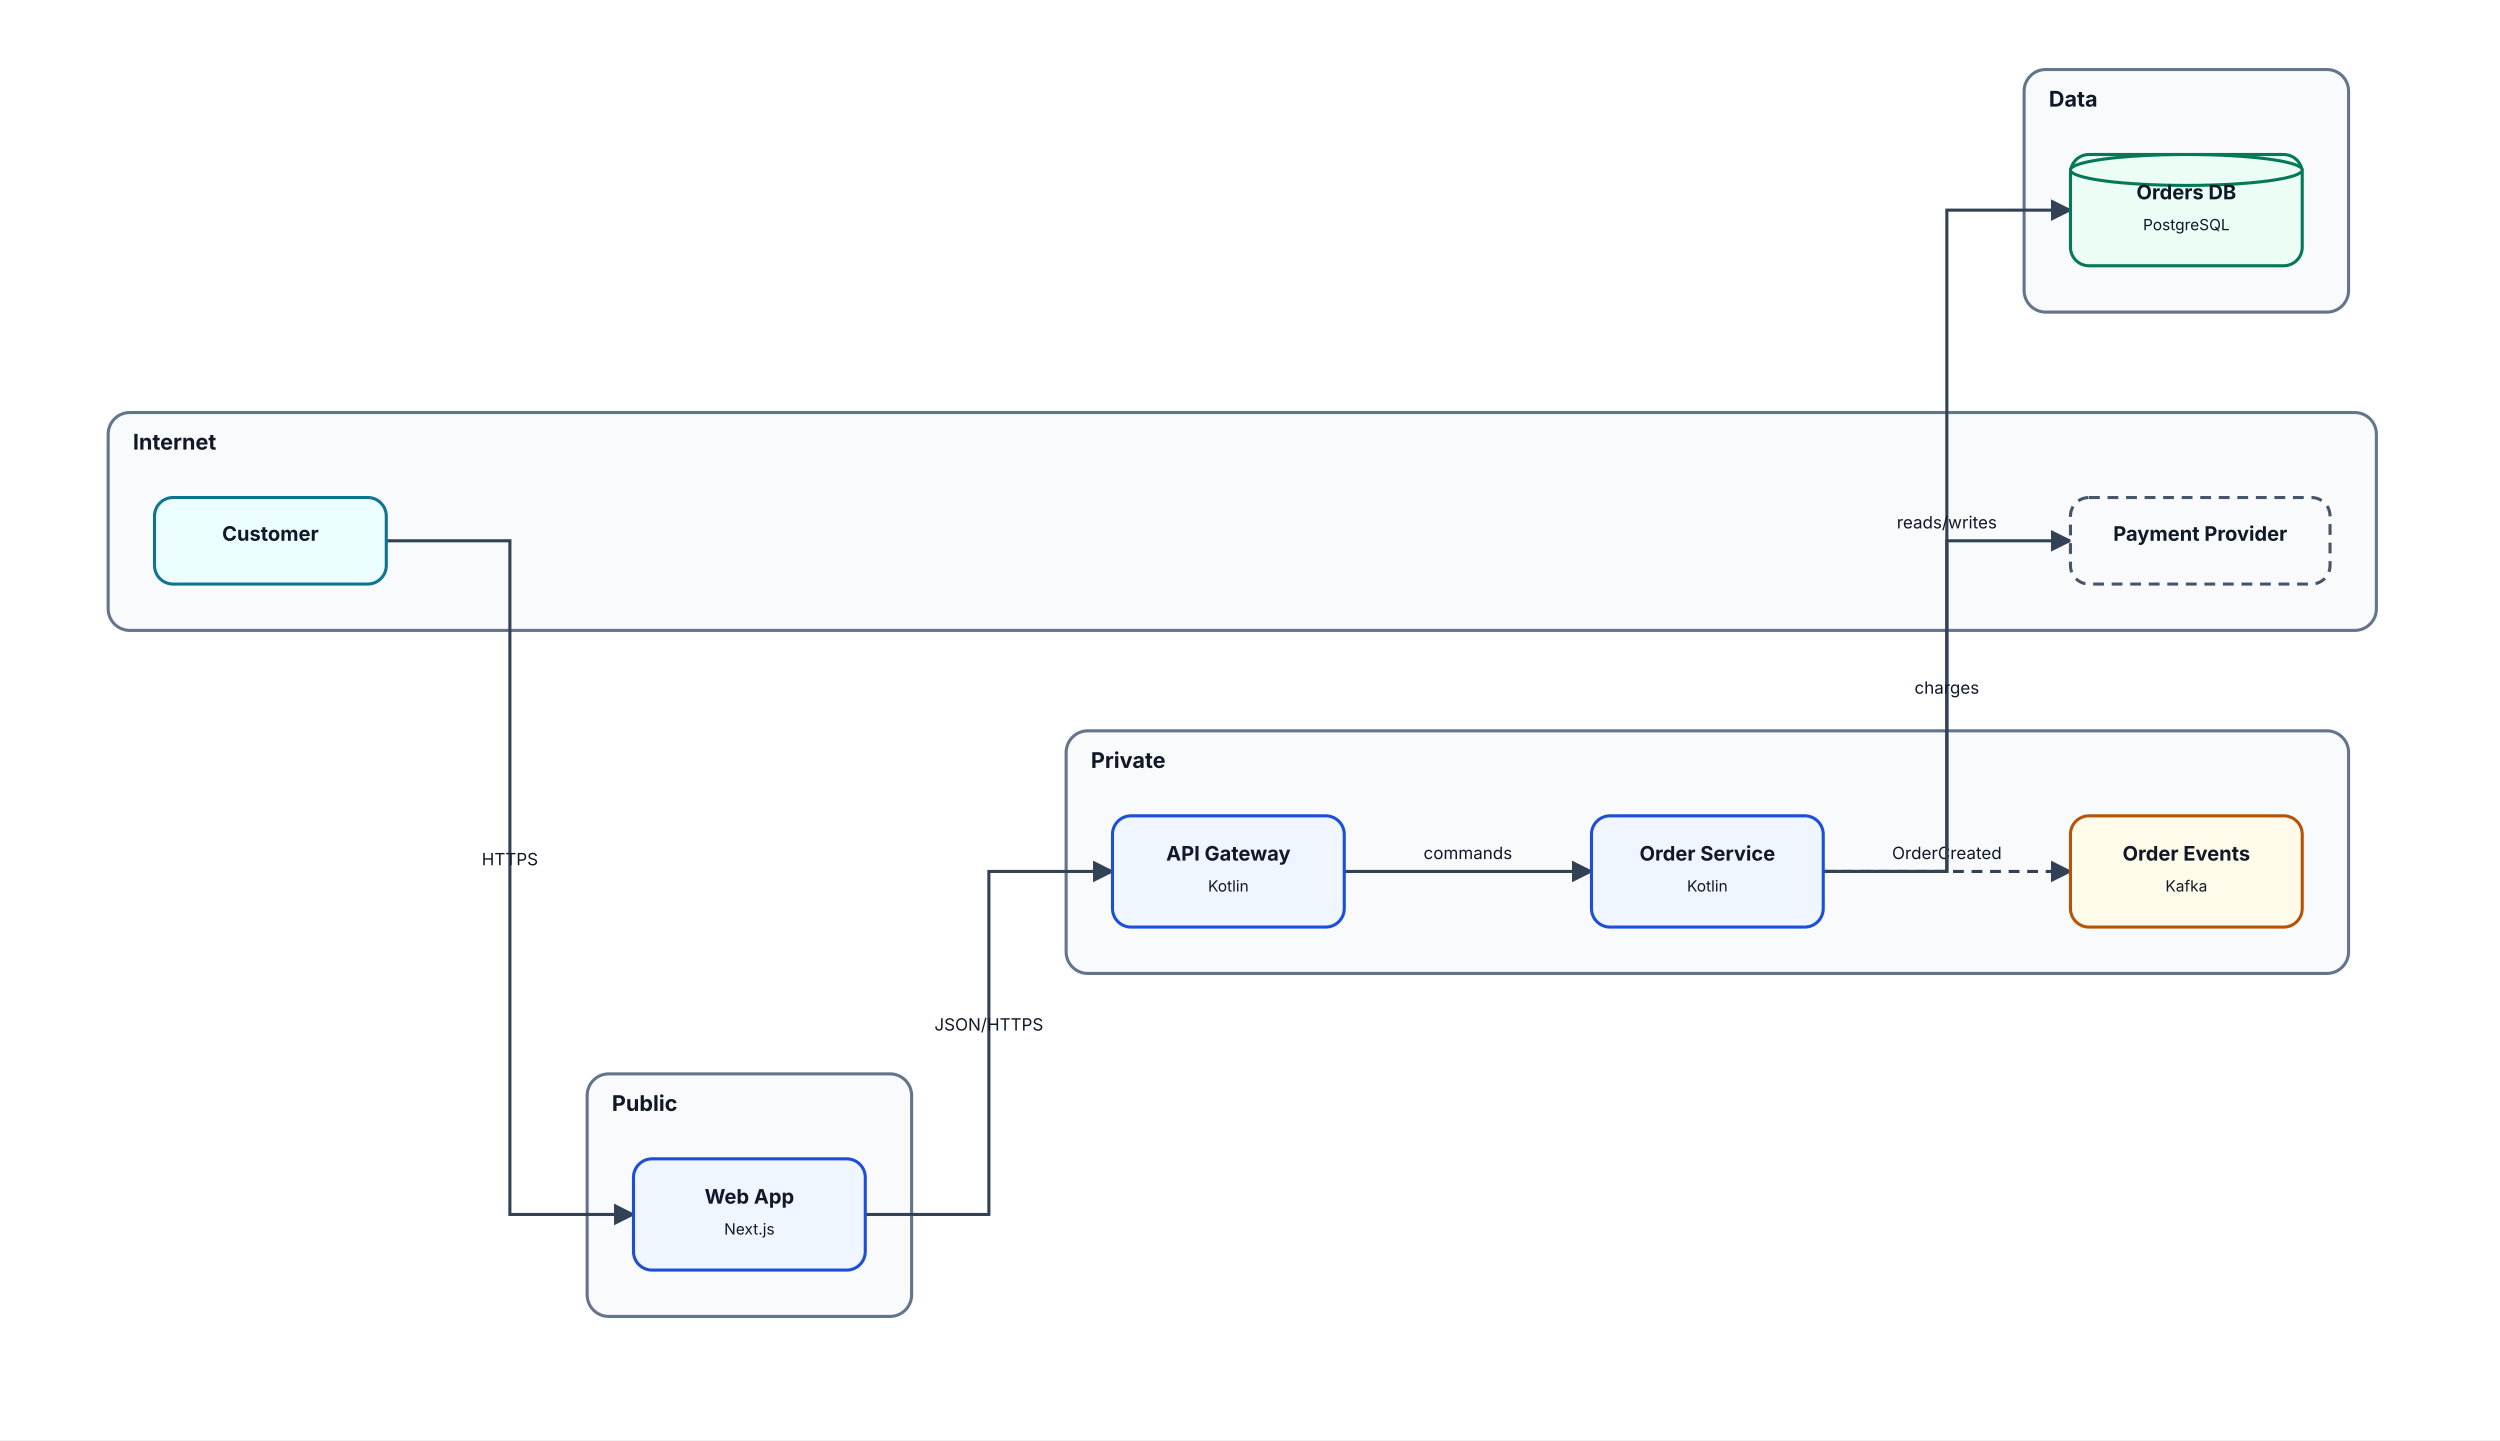
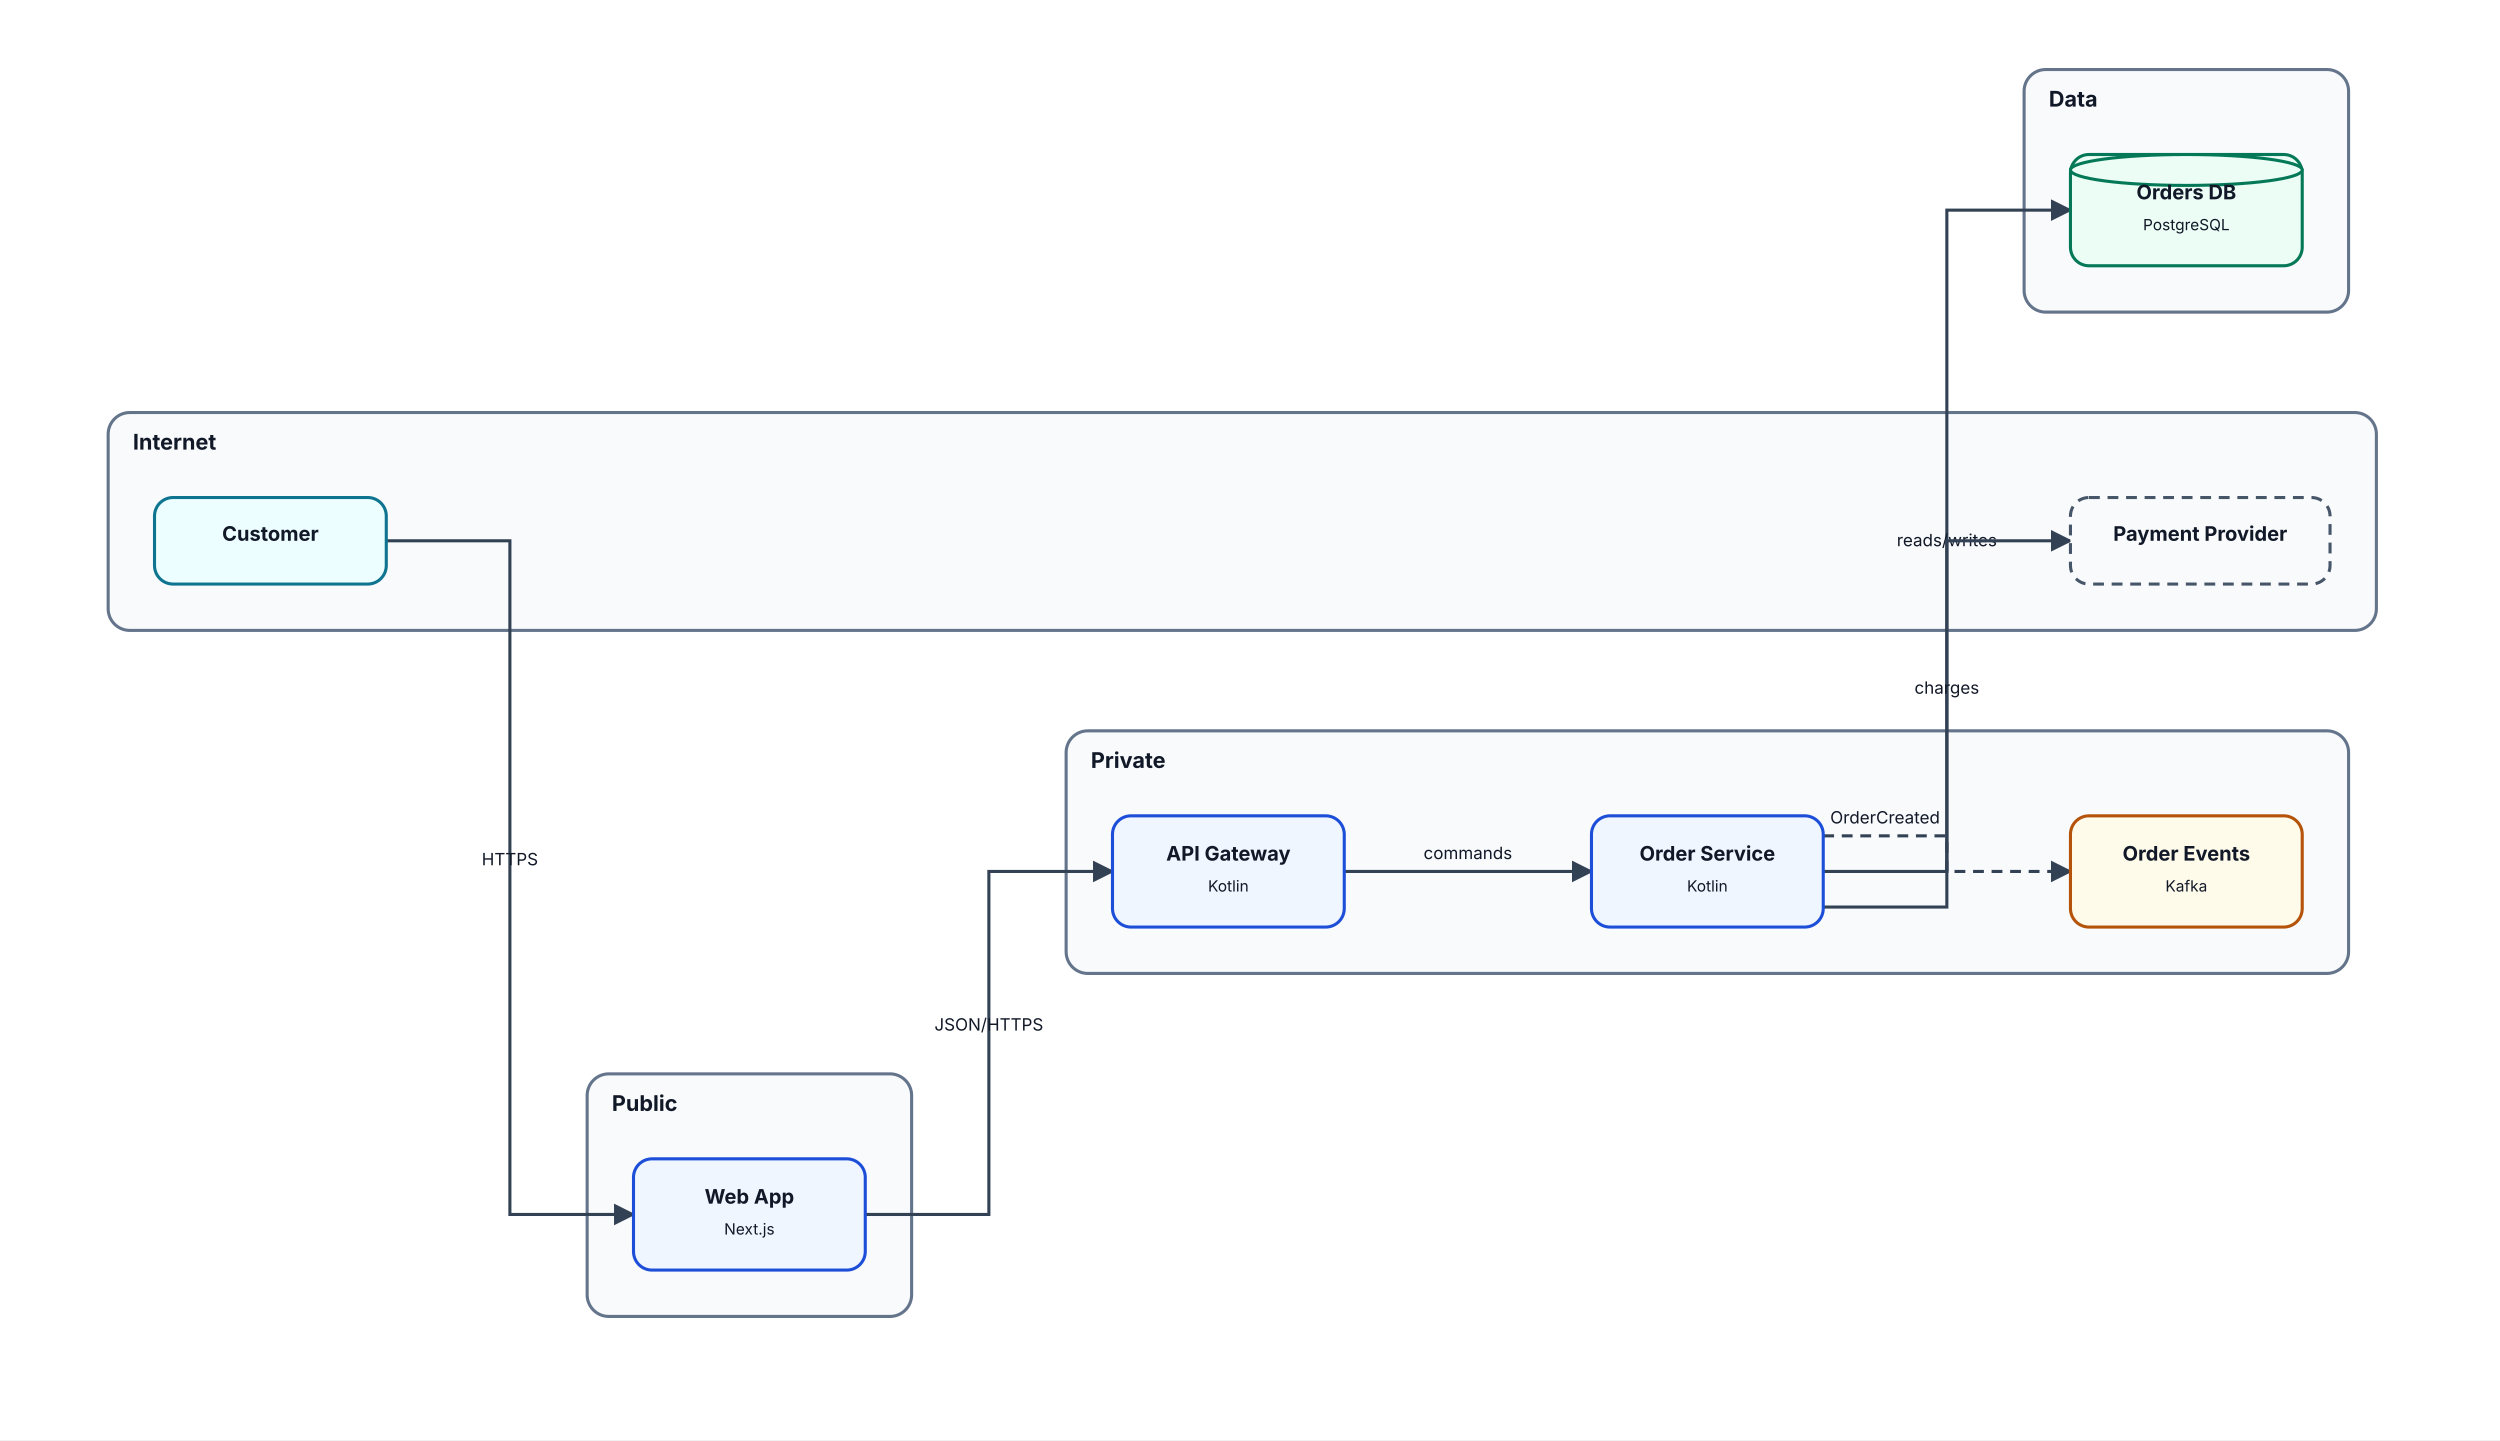
<svg xmlns="http://www.w3.org/2000/svg" width="1618" height="932" viewBox="0 0 1618 932" role="img" aria-label="Commerce Platform — Network &amp; Security Zones">
  <rect width="100%" height="100%" fill="#ffffff" />
  <defs>
-     <marker id="arrow" viewBox="0 0 10 10" refX="9" refY="5" markerWidth="7" markerHeight="7" orient="auto-start-reverse">
+     <marker id="arrow-334155" viewBox="0 0 10 10" refX="9" refY="5" markerWidth="7" markerHeight="7" orient="auto-start-reverse">
      <path d="M 0 0 L 10 5 L 0 10 z" fill="#334155" />
    </marker>
  </defs>
  <rect x="1310" y="45" width="210" height="157" rx="14" fill="#f8fafc" stroke="#64748b" stroke-width="2" />
  <text x="1326" y="69" fill="#111827" font-family="Inter, Arial, sans-serif" font-size="14" font-weight="700">Data</text>
  <rect x="70" y="267" width="1468" height="141" rx="14" fill="#f8fafc" stroke="#64748b" stroke-width="2" />
  <text x="86" y="291" fill="#111827" font-family="Inter, Arial, sans-serif" font-size="14" font-weight="700">Internet</text>
  <rect x="690" y="473" width="830" height="157" rx="14" fill="#f8fafc" stroke="#64748b" stroke-width="2" />
  <text x="706" y="497" fill="#111827" font-family="Inter, Arial, sans-serif" font-size="14" font-weight="700">Private</text>
  <rect x="380" y="695" width="210" height="157" rx="14" fill="#f8fafc" stroke="#64748b" stroke-width="2" />
  <text x="396" y="719" fill="#111827" font-family="Inter, Arial, sans-serif" font-size="14" font-weight="700">Public</text>
-   <polyline points="250,350.0 330.0,350.0 330.0,786.0 410,786.0" fill="none" stroke="#334155" stroke-width="2" marker-end="url(#arrow)" />
+   <polyline points="250,350.0 330.0,350.0 330.0,786.0 410,786.0" fill="none" stroke="#334155" stroke-width="2" marker-end="url(#arrow-334155)" />
  <text x="330.0" y="560.0" fill="#111827" font-family="Inter, Arial, sans-serif" font-size="11" text-anchor="middle">HTTPS</text>
-   <polyline points="560,786.0 640.0,786.0 640.0,564.0 720,564.0" fill="none" stroke="#334155" stroke-width="2" marker-end="url(#arrow)" />
+   <polyline points="560,786.0 640.0,786.0 640.0,564.0 720,564.0" fill="none" stroke="#334155" stroke-width="2" marker-end="url(#arrow-334155)" />
  <text x="640.0" y="667.0" fill="#111827" font-family="Inter, Arial, sans-serif" font-size="11" text-anchor="middle">JSON/HTTPS</text>
-   <polyline points="870,564.0 950.0,564.0 950.0,564.0 1030,564.0" fill="none" stroke="#334155" stroke-width="2" marker-end="url(#arrow)" />
+   <polyline points="870,564.0 1030,564.0" fill="none" stroke="#334155" stroke-width="2" marker-end="url(#arrow-334155)" />
  <text x="950.0" y="556.0" fill="#111827" font-family="Inter, Arial, sans-serif" font-size="11" text-anchor="middle">commands</text>
-   <polyline points="1180,564.0 1260.0,564.0 1260.0,136.0 1340,136.0" fill="none" stroke="#334155" stroke-width="2" marker-end="url(#arrow)" />
-   <text x="1260.0" y="342.0" fill="#111827" font-family="Inter, Arial, sans-serif" font-size="11" text-anchor="middle">reads/writes</text>
-   <polyline points="1180,564.0 1260.0,564.0 1260.0,564.0 1340,564.0" fill="none" stroke="#334155" stroke-width="2" marker-end="url(#arrow)" stroke-dasharray="7 5" />
-   <text x="1260.0" y="556.0" fill="#111827" font-family="Inter, Arial, sans-serif" font-size="11" text-anchor="middle">OrderCreated</text>
-   <polyline points="1180,564.0 1260.0,564.0 1260.0,350.0 1340,350.0" fill="none" stroke="#334155" stroke-width="2" marker-end="url(#arrow)" />
+   <polyline points="1180,587.04 1260.0,587.04 1260.0,136.0 1340,136.0" fill="none" stroke="#334155" stroke-width="2" marker-end="url(#arrow-334155)" />
+   <text x="1260.0" y="353.52" fill="#111827" font-family="Inter, Arial, sans-serif" font-size="11" text-anchor="middle">reads/writes</text>
+   <polyline points="1180,540.96 1260.0,540.96 1260.0,564.0 1340,564.0" fill="none" stroke="#334155" stroke-width="2" marker-end="url(#arrow-334155)" stroke-dasharray="7 5" />
+   <text x="1220.0" y="532.96" fill="#111827" font-family="Inter, Arial, sans-serif" font-size="11" text-anchor="middle">OrderCreated</text>
+   <polyline points="1180,564.0 1260.0,564.0 1260.0,350.0 1340,350.0" fill="none" stroke="#334155" stroke-width="2" marker-end="url(#arrow-334155)" />
  <text x="1260.0" y="449.0" fill="#111827" font-family="Inter, Arial, sans-serif" font-size="11" text-anchor="middle">charges</text>
  <rect x="100" y="322" width="150" height="56" rx="12" fill="#ecfeff" stroke="#0e7490" stroke-width="2" />
  <text x="175.0" y="350.0" fill="#111827" font-family="Inter, Arial, sans-serif" font-size="13" font-weight="700" text-anchor="middle">Customer</text>
  <rect x="410" y="750" width="150" height="72" rx="12" fill="#eff6ff" stroke="#1d4ed8" stroke-width="2" />
  <text x="485.0" y="779.0" fill="#111827" font-family="Inter, Arial, sans-serif" font-size="13" font-weight="700" text-anchor="middle">Web App</text>
  <text x="485.0" y="799.0" fill="#111827" font-family="Inter, Arial, sans-serif" font-size="10" text-anchor="middle">Next.js</text>
  <rect x="720" y="528" width="150" height="72" rx="12" fill="#eff6ff" stroke="#1d4ed8" stroke-width="2" />
  <text x="795.0" y="557.0" fill="#111827" font-family="Inter, Arial, sans-serif" font-size="13" font-weight="700" text-anchor="middle">API Gateway</text>
  <text x="795.0" y="577.0" fill="#111827" font-family="Inter, Arial, sans-serif" font-size="10" text-anchor="middle">Kotlin</text>
  <rect x="1030" y="528" width="150" height="72" rx="12" fill="#eff6ff" stroke="#1d4ed8" stroke-width="2" />
  <text x="1105.0" y="557.0" fill="#111827" font-family="Inter, Arial, sans-serif" font-size="13" font-weight="700" text-anchor="middle">Order Service</text>
  <text x="1105.0" y="577.0" fill="#111827" font-family="Inter, Arial, sans-serif" font-size="10" text-anchor="middle">Kotlin</text>
  <rect x="1340" y="528" width="150" height="72" rx="12" fill="#fffbeb" stroke="#b45309" stroke-width="2" />
  <text x="1415.0" y="557.0" fill="#111827" font-family="Inter, Arial, sans-serif" font-size="13" font-weight="700" text-anchor="middle">Order Events</text>
  <text x="1415.0" y="577.0" fill="#111827" font-family="Inter, Arial, sans-serif" font-size="10" text-anchor="middle">Kafka</text>
  <rect x="1340" y="100" width="150" height="72" rx="12" fill="#ecfdf5" stroke="#047857" stroke-width="2" />
  <ellipse cx="1415.0" cy="110" rx="75.0" ry="10" fill="#ecfdf5" stroke="#047857" stroke-width="2" />
  <text x="1415.0" y="129.0" fill="#111827" font-family="Inter, Arial, sans-serif" font-size="13" font-weight="700" text-anchor="middle">Orders DB</text>
  <text x="1415.0" y="149.0" fill="#111827" font-family="Inter, Arial, sans-serif" font-size="10" text-anchor="middle">PostgreSQL</text>
  <rect x="1340" y="322" width="168" height="56" rx="12" fill="#f8fafc" stroke="#475569" stroke-width="2" stroke-dasharray="7 5" />
  <text x="1424.0" y="350.0" fill="#111827" font-family="Inter, Arial, sans-serif" font-size="13" font-weight="700" text-anchor="middle">Payment Provider</text>
</svg>
